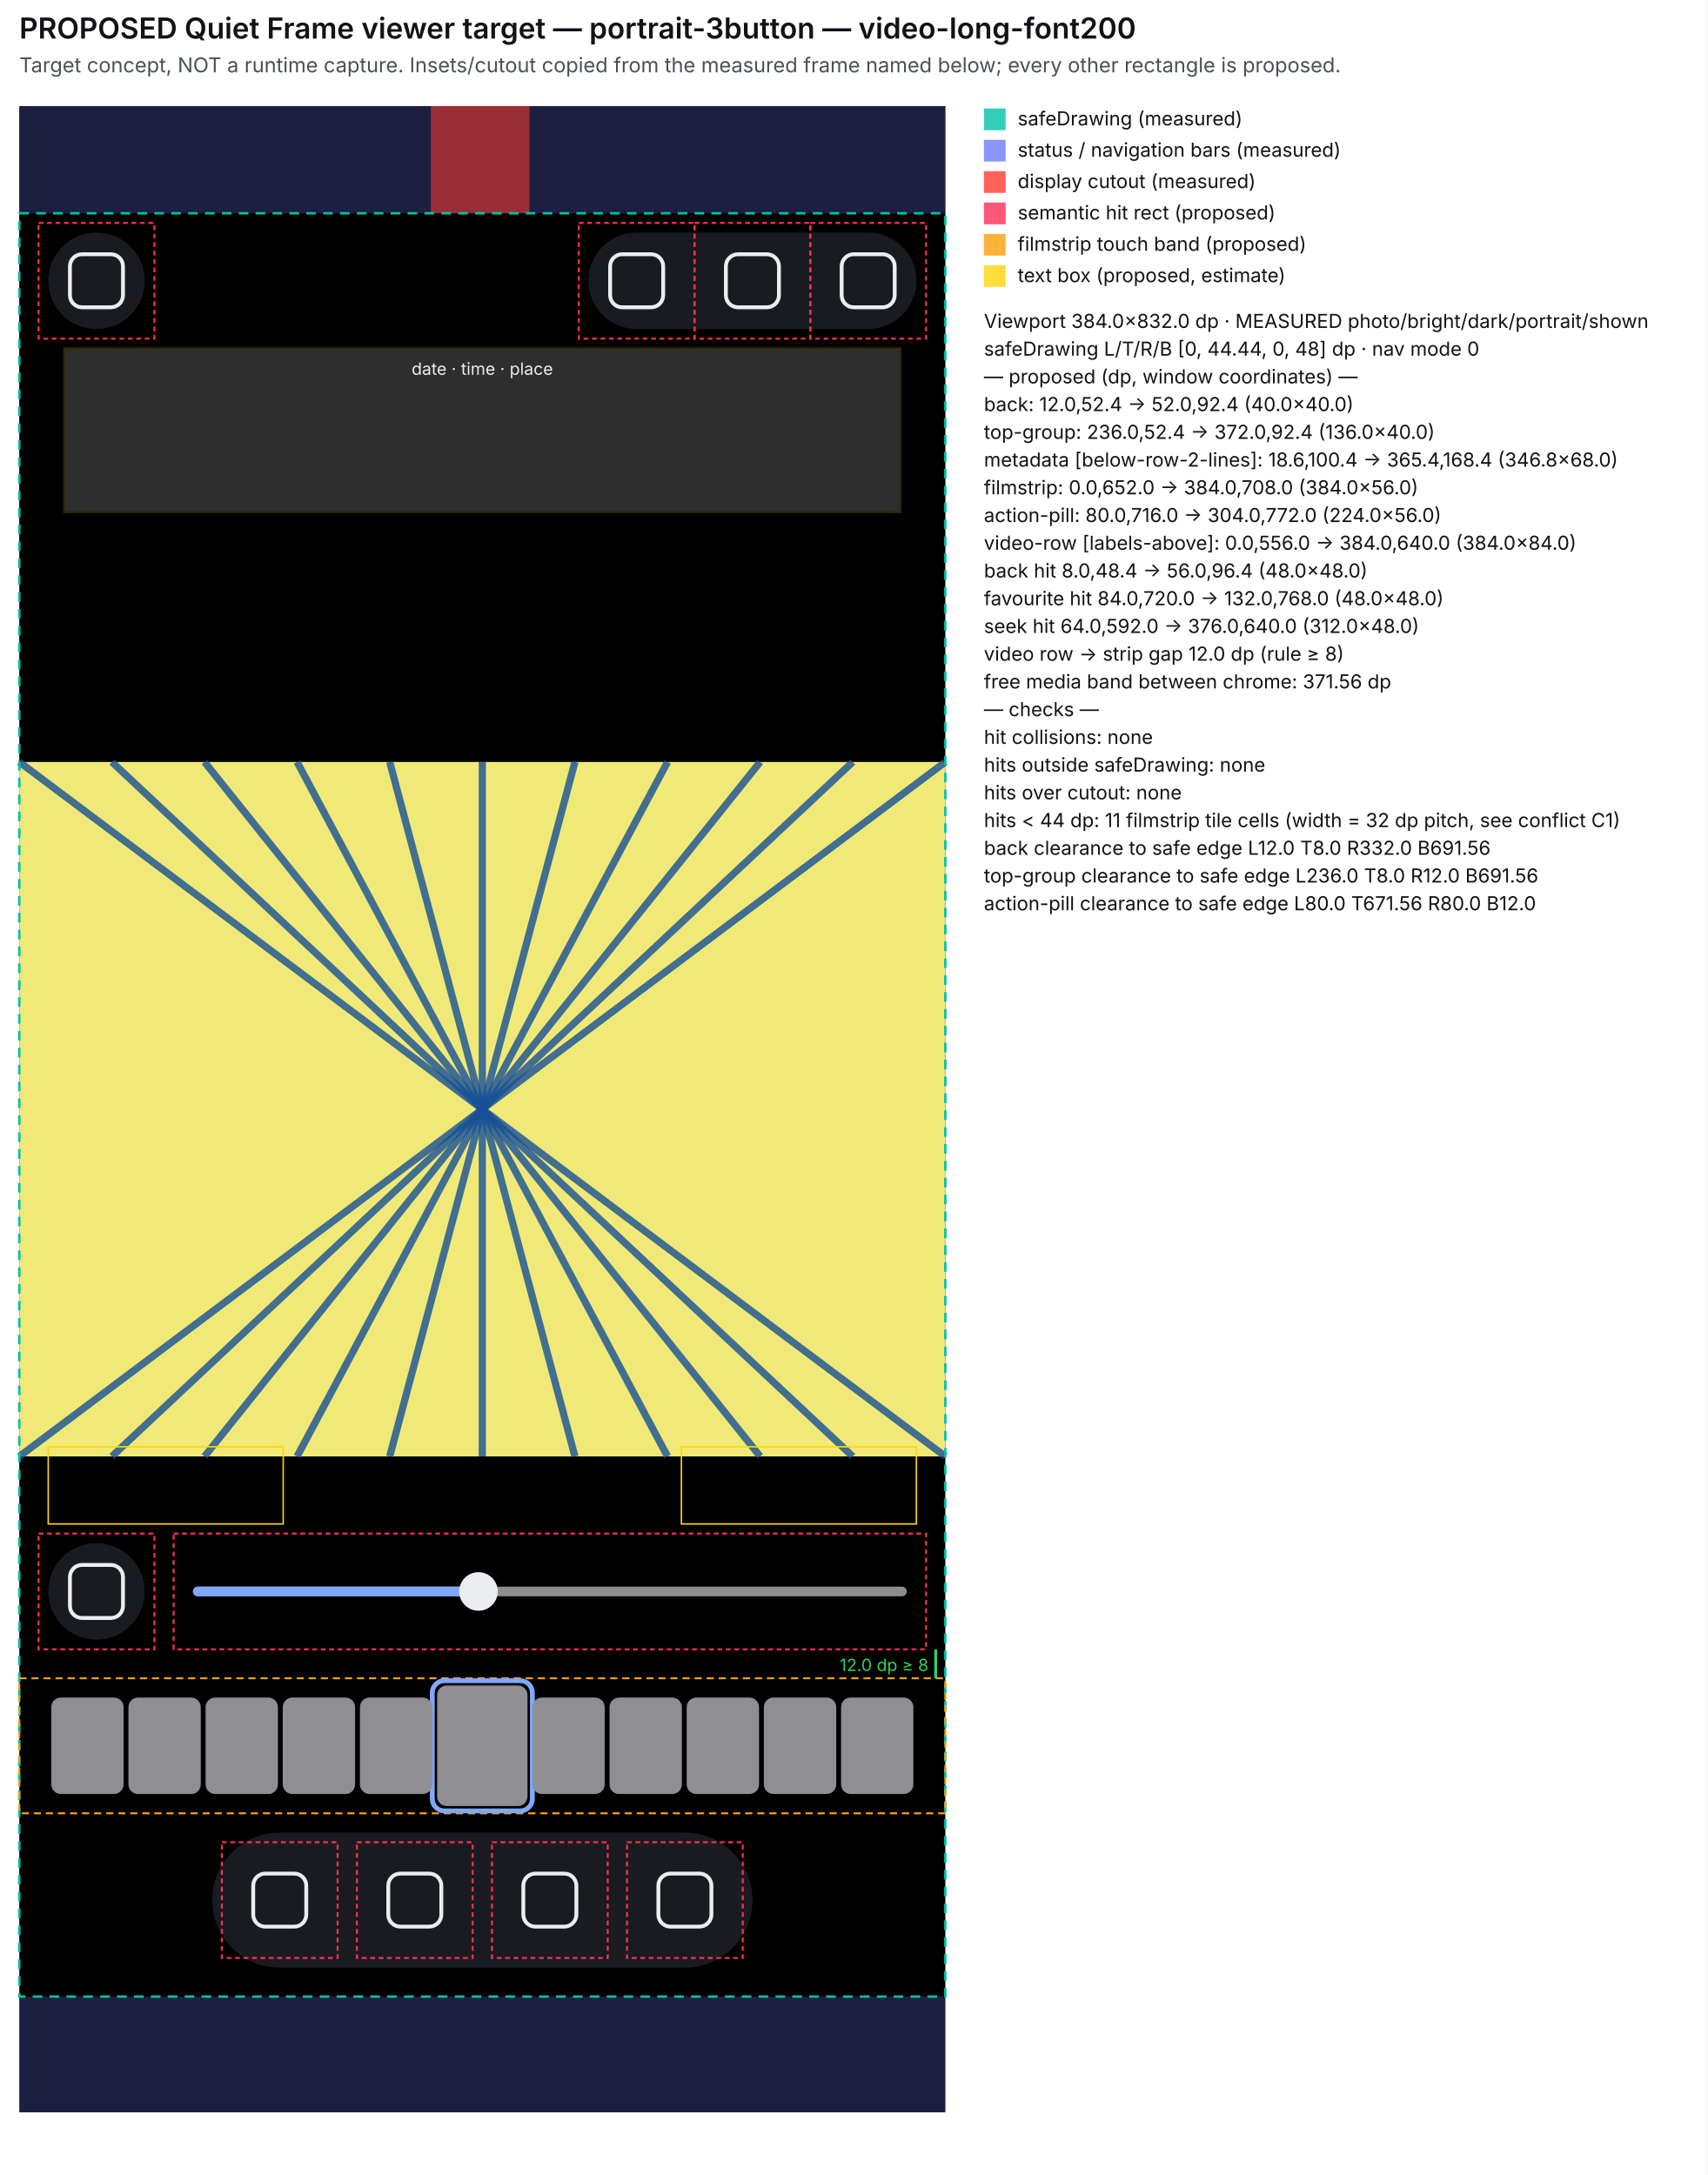
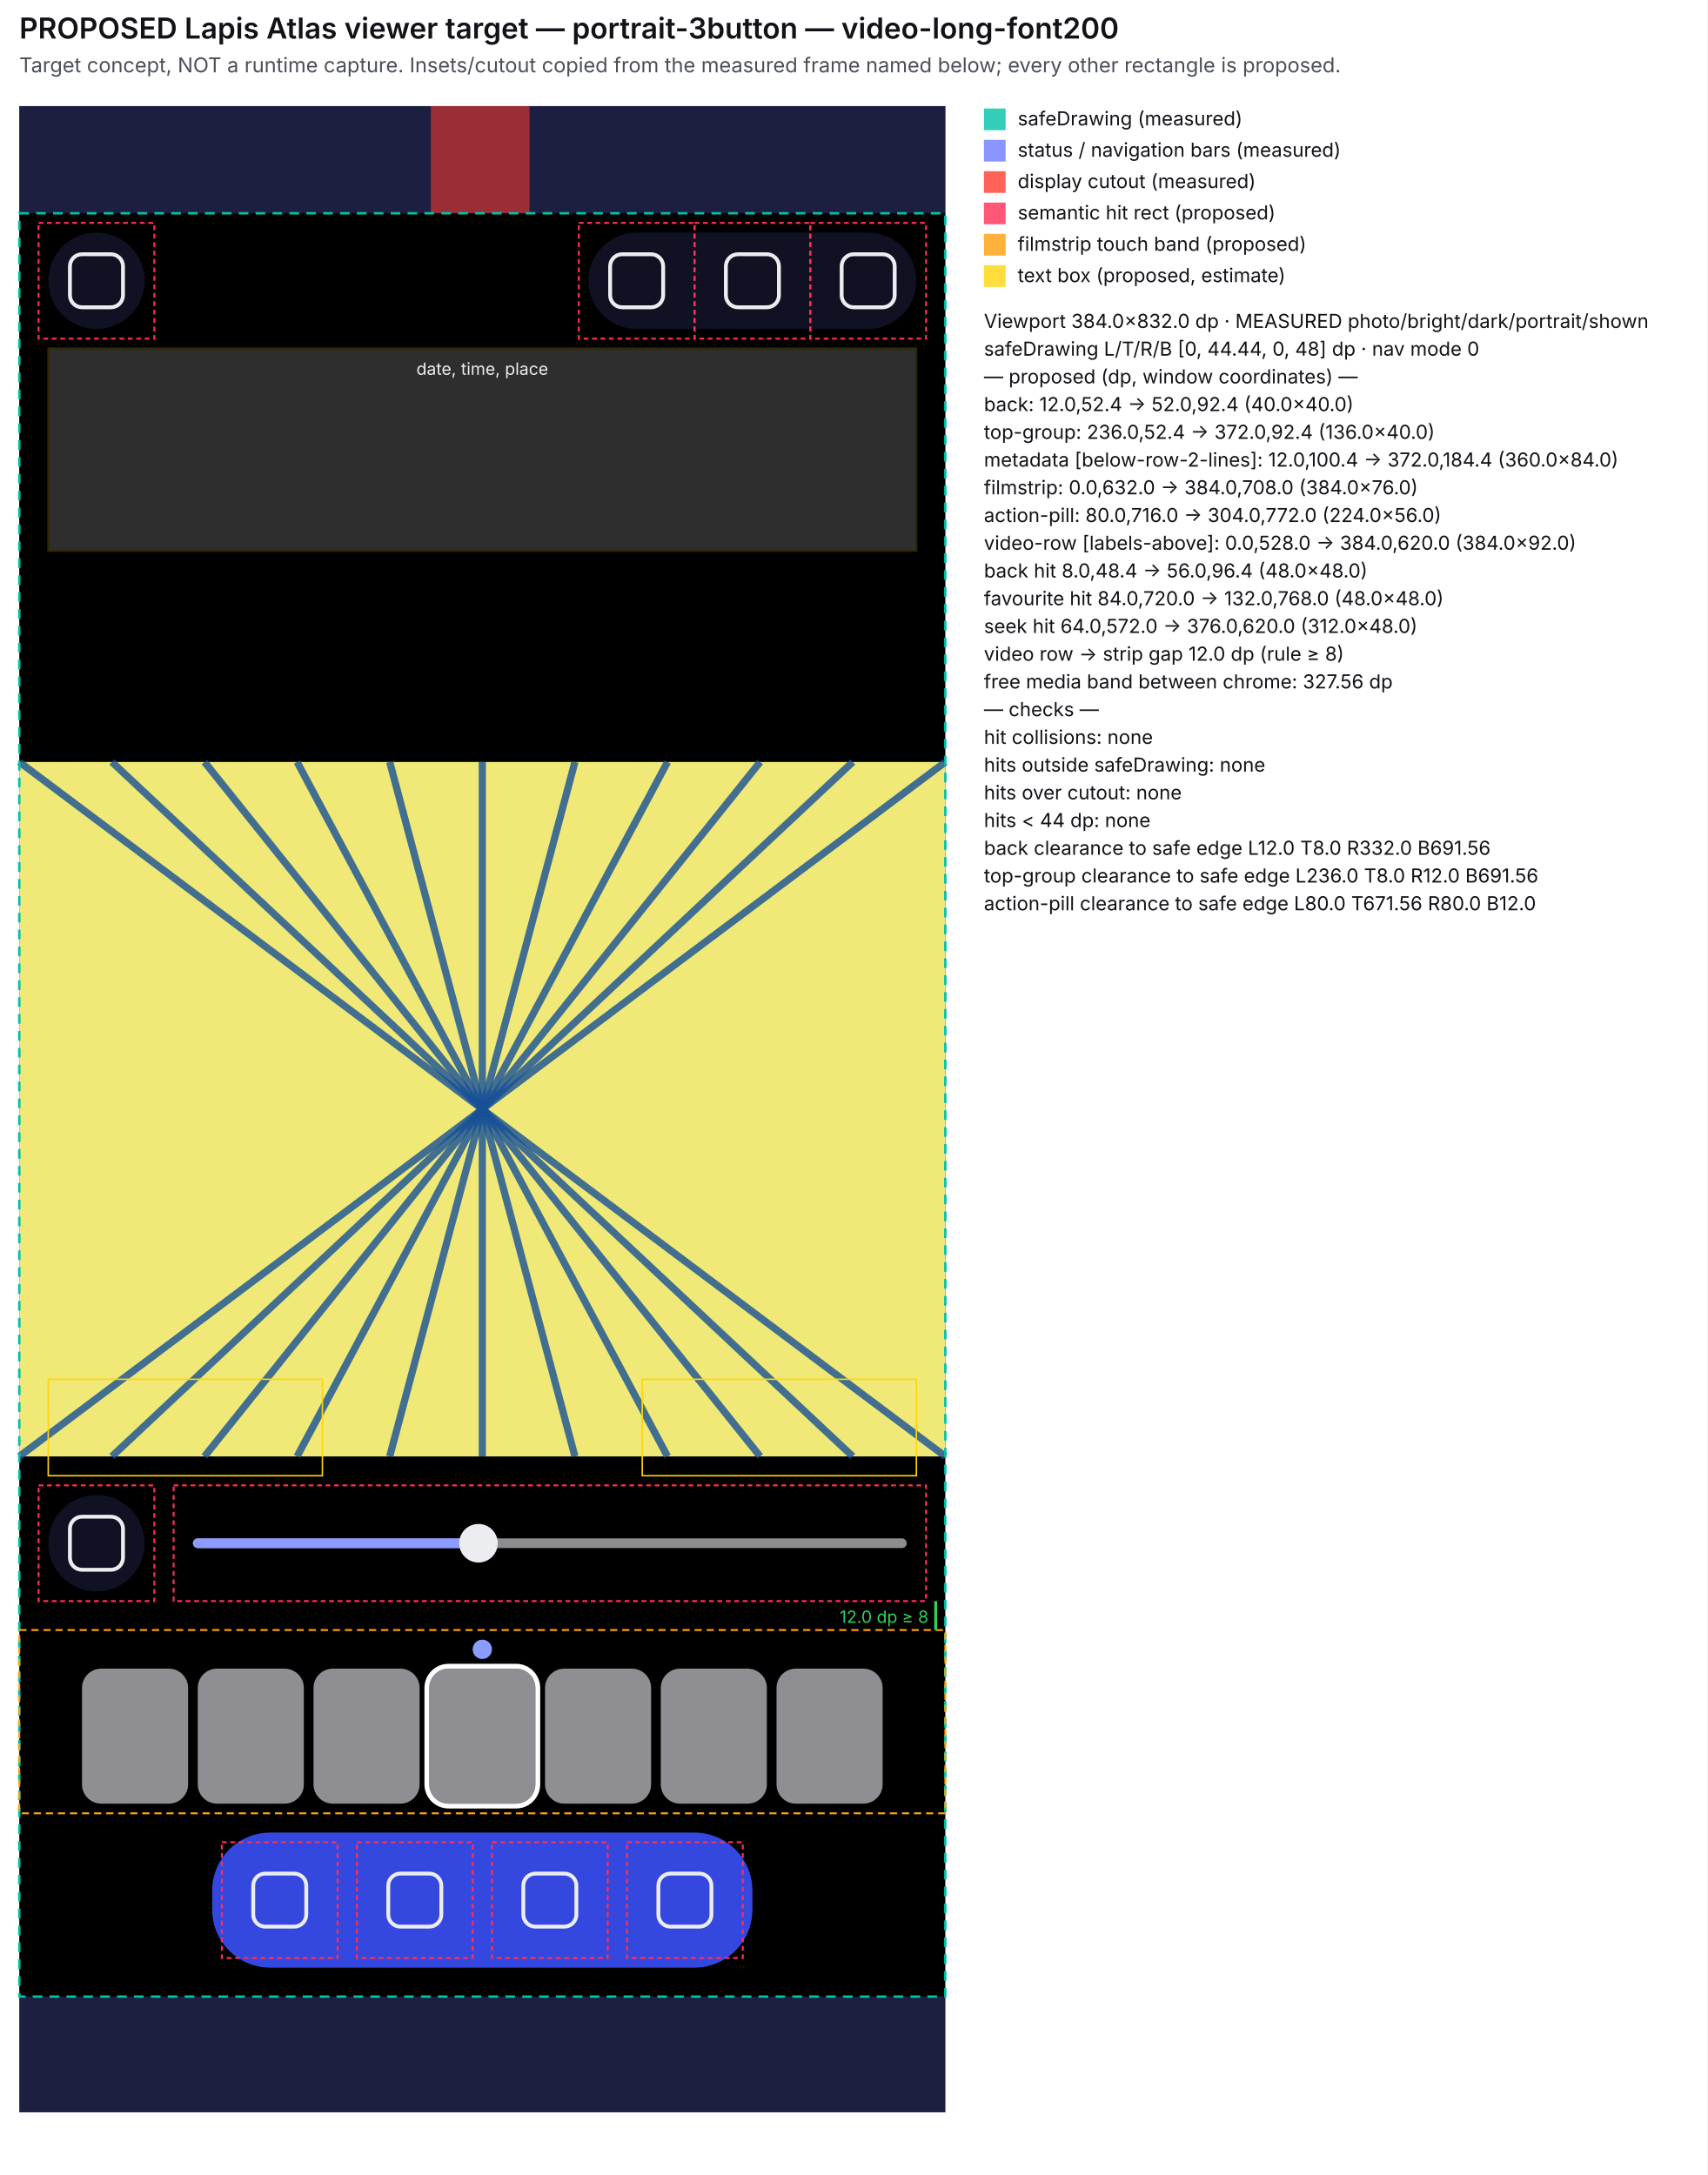
<svg xmlns="http://www.w3.org/2000/svg" viewBox="0 0 708.0 902.0" font-family="Inter, Arial, sans-serif" font-size="8">
  <rect width="708.0" height="902.0" fill="#FFFFFF" />
-   <text x="8" y="16" font-size="12" font-weight="600" fill="#111318">PROPOSED Quiet Frame viewer target — portrait-3button — video-long-font200</text>
+   <text x="8" y="16" font-size="12" font-weight="600" fill="#111318">PROPOSED Lapis Atlas viewer target — portrait-3button — video-long-font200</text>
  <text x="8" y="30" font-size="8.5" fill="#4A4F59">Target concept, NOT a runtime capture. Insets/cutout copied from the measured frame named below; every other rectangle is proposed.</text>
  <g transform="translate(8,44)">
    <rect width="384.0" height="832.0" fill="#000000" />
    <rect x="0.0" y="272.0" width="384.0" height="288.0" fill="#F0E978" />
    <line x1="0.0" y1="272.0" x2="384.0" y2="560.0" stroke="#165096" stroke-width="3" opacity="0.8" />
    <line x1="38.4" y1="272.0" x2="345.6" y2="560.0" stroke="#165096" stroke-width="3" opacity="0.8" />
    <line x1="76.8" y1="272.0" x2="307.2" y2="560.0" stroke="#165096" stroke-width="3" opacity="0.8" />
    <line x1="115.2" y1="272.0" x2="268.8" y2="560.0" stroke="#165096" stroke-width="3" opacity="0.8" />
    <line x1="153.6" y1="272.0" x2="230.4" y2="560.0" stroke="#165096" stroke-width="3" opacity="0.8" />
    <line x1="192.0" y1="272.0" x2="192.0" y2="560.0" stroke="#165096" stroke-width="3" opacity="0.8" />
    <line x1="230.4" y1="272.0" x2="153.6" y2="560.0" stroke="#165096" stroke-width="3" opacity="0.8" />
    <line x1="268.8" y1="272.0" x2="115.2" y2="560.0" stroke="#165096" stroke-width="3" opacity="0.8" />
    <line x1="307.2" y1="272.0" x2="76.8" y2="560.0" stroke="#165096" stroke-width="3" opacity="0.8" />
    <line x1="345.6" y1="272.0" x2="38.4" y2="560.0" stroke="#165096" stroke-width="3" opacity="0.8" />
    <line x1="384.0" y1="272.0" x2="0.0" y2="560.0" stroke="#165096" stroke-width="3" opacity="0.8" />
-     <rect x="0" y="0" width="384.0" height="184.44" fill="#000" opacity="0.35" />
+     <rect x="0" y="0" width="384.0" height="200.44" fill="#000" opacity="0.35" />
    <rect x="0" y="0" width="384.0" height="44.44" fill="#6E7BFF" opacity="0.25" />
    <rect x="0" y="784.0" width="384.0" height="48" fill="#6E7BFF" opacity="0.25" />
    <rect x="170.67" y="0.0" width="40.89" height="44.44" fill="#FF3B30" opacity="0.55" />
    <rect x="0" y="44.44" width="384.0" height="739.56" fill="none" stroke="#00C2A8" stroke-width="1" stroke-dasharray="4 3" />
-     <rect x="12.0" y="52.44" width="40.0" height="40.0" rx="20.0" fill="#23262E" opacity="0.72" />
+     <rect x="12.0" y="52.44" width="40.0" height="40.0" rx="20.0" fill="#14152A" opacity="0.8" />
    <rect x="21.0" y="61.44" width="22.0" height="22.0" rx="5" fill="none" stroke="#ECEDF0" stroke-width="1.6" />
    <rect x="8.0" y="48.44" width="48.0" height="48.0" fill="none" stroke="#FF2D55" stroke-width="0.8" stroke-dasharray="2 1.5" />
-     <rect x="236.0" y="52.44" width="136.0" height="40.0" rx="20.0" fill="#23262E" opacity="0.72" />
+     <rect x="236.0" y="52.44" width="136.0" height="40.0" rx="20.0" fill="#14152A" opacity="0.8" />
    <rect x="245.0" y="61.44" width="22.0" height="22.0" rx="5" fill="none" stroke="#ECEDF0" stroke-width="1.6" />
    <rect x="232.0" y="48.44" width="48.0" height="48.0" fill="none" stroke="#FF2D55" stroke-width="0.8" stroke-dasharray="2 1.5" />
    <rect x="293.0" y="61.44" width="22.0" height="22.0" rx="5" fill="none" stroke="#ECEDF0" stroke-width="1.6" />
    <rect x="280.0" y="48.44" width="48.0" height="48.0" fill="none" stroke="#FF2D55" stroke-width="0.8" stroke-dasharray="2 1.5" />
    <rect x="341.0" y="61.44" width="22.0" height="22.0" rx="5" fill="none" stroke="#ECEDF0" stroke-width="1.6" />
    <rect x="328.0" y="48.44" width="48.0" height="48.0" fill="none" stroke="#FF2D55" stroke-width="0.8" stroke-dasharray="2 1.5" />
-     <rect x="18.58" y="100.44" width="346.84" height="68.0" fill="#FFFFFF" opacity="0.18" stroke="#FFD60A" stroke-width="0.8" />
-     <text x="192.0" y="111.44" text-anchor="middle" fill="#ECEDF0" font-size="7">date · time · place</text>
-     <rect x="0.0" y="652.0" width="384.0" height="56.0" fill="none" stroke="#FF9F0A" stroke-width="0.8" stroke-dasharray="3 2" />
-     <rect x="173.25" y="655.0" width="37.5" height="50.0" rx="4" fill="#8E8E93" />
-     <rect x="171.25" y="653.0" width="41.5" height="54.0" rx="5" fill="none" stroke="#7FA8FF" stroke-width="2.0" />
-     <rect x="212.75" y="660.0" width="30.0" height="40.0" rx="4" fill="#8E8E93" />
-     <rect x="244.75" y="660.0" width="30.0" height="40.0" rx="4" fill="#8E8E93" />
-     <rect x="276.75" y="660.0" width="30.0" height="40.0" rx="4" fill="#8E8E93" />
-     <rect x="308.75" y="660.0" width="30.0" height="40.0" rx="4" fill="#8E8E93" />
-     <rect x="340.75" y="660.0" width="30.0" height="40.0" rx="4" fill="#8E8E93" />
-     <rect x="141.25" y="660.0" width="30.0" height="40.0" rx="4" fill="#8E8E93" />
-     <rect x="109.25" y="660.0" width="30.0" height="40.0" rx="4" fill="#8E8E93" />
-     <rect x="77.25" y="660.0" width="30.0" height="40.0" rx="4" fill="#8E8E93" />
-     <rect x="45.25" y="660.0" width="30.0" height="40.0" rx="4" fill="#8E8E93" />
-     <rect x="13.25" y="660.0" width="30.0" height="40.0" rx="4" fill="#8E8E93" />
-     <rect x="80.0" y="716.0" width="224.0" height="56.0" rx="28.0" fill="#23262E" opacity="0.72" />
+     <rect x="12.0" y="100.44" width="360.0" height="84.0" fill="#FFFFFF" opacity="0.18" stroke="#FFD60A" stroke-width="0.8" />
+     <text x="192.0" y="111.44" text-anchor="middle" fill="#ECEDF0" font-size="7">date, time, place</text>
+     <rect x="0.0" y="632.0" width="384.0" height="76.0" fill="none" stroke="#FF9F0A" stroke-width="0.8" stroke-dasharray="3 2" />
+     <rect x="170.0" y="648.0" width="44.0" height="56.0" rx="8.0" fill="#8E8E93" />
+     <rect x="167.0" y="645.0" width="50.0" height="62.0" rx="11.0" fill="none" stroke="#000" stroke-width="1.0" />
+     <rect x="169.0" y="647.0" width="46.0" height="58.0" rx="9.0" fill="none" stroke="#FFFFFF" stroke-width="2.0" />
+     <circle cx="192.0" cy="640.0" r="4.0" fill="#8C9BFF" />
+     <rect x="218.0" y="648.0" width="44.0" height="56.0" rx="8.0" fill="#8E8E93" />
+     <rect x="266.0" y="648.0" width="44.0" height="56.0" rx="8.0" fill="#8E8E93" />
+     <rect x="314.0" y="648.0" width="44.0" height="56.0" rx="8.0" fill="#8E8E93" />
+     <rect x="122.0" y="648.0" width="44.0" height="56.0" rx="8.0" fill="#8E8E93" />
+     <rect x="74.0" y="648.0" width="44.0" height="56.0" rx="8.0" fill="#8E8E93" />
+     <rect x="26.0" y="648.0" width="44.0" height="56.0" rx="8.0" fill="#8E8E93" />
+     <rect x="80.0" y="716.0" width="224.0" height="56.0" rx="24.0" fill="#3448E0" />
    <rect x="97.0" y="733.0" width="22.0" height="22.0" rx="5" fill="none" stroke="#ECEDF0" stroke-width="1.6" />
    <rect x="84.0" y="720.0" width="48.0" height="48.0" fill="none" stroke="#FF2D55" stroke-width="0.8" stroke-dasharray="2 1.5" />
    <rect x="153.0" y="733.0" width="22.0" height="22.0" rx="5" fill="none" stroke="#ECEDF0" stroke-width="1.6" />
    <rect x="140.0" y="720.0" width="48.0" height="48.0" fill="none" stroke="#FF2D55" stroke-width="0.8" stroke-dasharray="2 1.5" />
    <rect x="209.0" y="733.0" width="22.0" height="22.0" rx="5" fill="none" stroke="#ECEDF0" stroke-width="1.6" />
    <rect x="196.0" y="720.0" width="48.0" height="48.0" fill="none" stroke="#FF2D55" stroke-width="0.8" stroke-dasharray="2 1.5" />
    <rect x="265.0" y="733.0" width="22.0" height="22.0" rx="5" fill="none" stroke="#ECEDF0" stroke-width="1.6" />
    <rect x="252.0" y="720.0" width="48.0" height="48.0" fill="none" stroke="#FF2D55" stroke-width="0.8" stroke-dasharray="2 1.5" />
-     <rect x="12.0" y="596.0" width="40.0" height="40.0" rx="20.0" fill="#23262E" opacity="0.72" />
-     <rect x="21.0" y="605.0" width="22.0" height="22.0" rx="5" fill="none" stroke="#ECEDF0" stroke-width="1.6" />
-     <rect x="8.0" y="592.0" width="48.0" height="48.0" fill="none" stroke="#FF2D55" stroke-width="0.8" stroke-dasharray="2 1.5" />
-     <rect x="72.0" y="614.0" width="296.0" height="4" rx="2" fill="#ECEDF0" opacity="0.6" />
-     <rect x="72.0" y="614.0" width="118.4" height="4" rx="2" fill="#7FA8FF" />
-     <circle cx="190.4" cy="616.0" r="8" fill="#ECEDF0" />
-     <rect x="64.0" y="592.0" width="312.0" height="48.0" fill="none" stroke="#FF2D55" stroke-width="0.8" stroke-dasharray="2 1.5" />
-     <rect x="12.0" y="556.0" width="97.44" height="32.0" fill="none" stroke="#FFD60A" stroke-width="0.6" />
-     <rect x="274.56" y="556.0" width="97.44" height="32.0" fill="none" stroke="#FFD60A" stroke-width="0.6" />
-     <line x1="380.0" y1="640.0" x2="380.0" y2="652.0" stroke="#30D158" stroke-width="1.2" />
-     <text x="377.0" y="649.0" text-anchor="end" fill="#30D158" font-size="7">12.0 dp ≥ 8</text>
+     <rect x="12.0" y="576.0" width="40.0" height="40.0" rx="20.0" fill="#14152A" opacity="0.8" />
+     <rect x="21.0" y="585.0" width="22.0" height="22.0" rx="5" fill="none" stroke="#ECEDF0" stroke-width="1.6" />
+     <rect x="8.0" y="572.0" width="48.0" height="48.0" fill="none" stroke="#FF2D55" stroke-width="0.8" stroke-dasharray="2 1.5" />
+     <rect x="72.0" y="594.0" width="296.0" height="4" rx="2" fill="#ECEDF0" opacity="0.6" />
+     <rect x="72.0" y="594.0" width="118.4" height="4" rx="2" fill="#8C9BFF" />
+     <circle cx="190.4" cy="596.0" r="8" fill="#ECEDF0" />
+     <rect x="64.0" y="572.0" width="312.0" height="48.0" fill="none" stroke="#FF2D55" stroke-width="0.8" stroke-dasharray="2 1.5" />
+     <rect x="12.0" y="528.0" width="113.68" height="40.0" fill="none" stroke="#FFD60A" stroke-width="0.6" />
+     <rect x="258.32" y="528.0" width="113.68" height="40.0" fill="none" stroke="#FFD60A" stroke-width="0.6" />
+     <line x1="380.0" y1="620.0" x2="380.0" y2="632.0" stroke="#30D158" stroke-width="1.2" />
+     <text x="377.0" y="629.0" text-anchor="end" fill="#30D158" font-size="7">12.0 dp ≥ 8</text>
  </g>
  <defs>
    <pattern id="hatch" width="6" height="6" patternUnits="userSpaceOnUse" patternTransform="rotate(45)">
      <line x1="0" y1="0" x2="0" y2="6" stroke="#FF9F0A" stroke-width="2" />
    </pattern>
  </defs>
  <g font-size="8" fill="#111318">
    <rect x="408.0" y="45" width="9" height="9" fill="#00C2A8" opacity="0.8" />
    <text x="422.0" y="52">safeDrawing (measured)</text>
    <rect x="408.0" y="58" width="9" height="9" fill="#6E7BFF" opacity="0.8" />
    <text x="422.0" y="65">status / navigation bars (measured)</text>
    <rect x="408.0" y="71" width="9" height="9" fill="#FF3B30" opacity="0.8" />
    <text x="422.0" y="78">display cutout (measured)</text>
    <rect x="408.0" y="84" width="9" height="9" fill="#FF2D55" opacity="0.8" />
    <text x="422.0" y="91">semantic hit rect (proposed)</text>
    <rect x="408.0" y="97" width="9" height="9" fill="#FF9F0A" opacity="0.8" />
    <text x="422.0" y="104">filmstrip touch band (proposed)</text>
    <rect x="408.0" y="110" width="9" height="9" fill="#FFD60A" opacity="0.8" />
    <text x="422.0" y="117">text box (proposed, estimate)</text>
    <text x="408.0" y="136">Viewport 384.0×832.0 dp · MEASURED photo/bright/dark/portrait/shown</text>
    <text x="408.0" y="147.5">safeDrawing L/T/R/B [0, 44.44, 0, 48] dp · nav mode 0</text>
    <text x="408.0" y="159.0">— proposed (dp, window coordinates) —</text>
    <text x="408.0" y="170.5">back: 12.0,52.4 → 52.0,92.4 (40.0×40.0)</text>
    <text x="408.0" y="182.0">top-group: 236.0,52.4 → 372.0,92.4 (136.0×40.0)</text>
-     <text x="408.0" y="193.5">metadata [below-row-2-lines]: 18.6,100.4 → 365.4,168.4 (346.8×68.0)</text>
-     <text x="408.0" y="205.0">filmstrip: 0.0,652.0 → 384.0,708.0 (384.0×56.0)</text>
+     <text x="408.0" y="193.5">metadata [below-row-2-lines]: 12.0,100.4 → 372.0,184.4 (360.0×84.0)</text>
+     <text x="408.0" y="205.0">filmstrip: 0.0,632.0 → 384.0,708.0 (384.0×76.0)</text>
    <text x="408.0" y="216.5">action-pill: 80.0,716.0 → 304.0,772.0 (224.0×56.0)</text>
-     <text x="408.0" y="228.0">video-row [labels-above]: 0.0,556.0 → 384.0,640.0 (384.0×84.0)</text>
+     <text x="408.0" y="228.0">video-row [labels-above]: 0.0,528.0 → 384.0,620.0 (384.0×92.0)</text>
    <text x="408.0" y="239.5">back hit 8.0,48.4 → 56.0,96.4 (48.0×48.0)</text>
    <text x="408.0" y="251.0">favourite hit 84.0,720.0 → 132.0,768.0 (48.0×48.0)</text>
-     <text x="408.0" y="262.5">seek hit 64.0,592.0 → 376.0,640.0 (312.0×48.0)</text>
+     <text x="408.0" y="262.5">seek hit 64.0,572.0 → 376.0,620.0 (312.0×48.0)</text>
    <text x="408.0" y="274.0">video row → strip gap 12.0 dp (rule ≥ 8)</text>
-     <text x="408.0" y="285.5">free media band between chrome: 371.56 dp</text>
+     <text x="408.0" y="285.5">free media band between chrome: 327.56 dp</text>
    <text x="408.0" y="297.0">— checks —</text>
    <text x="408.0" y="308.5">hit collisions: none</text>
    <text x="408.0" y="320.0">hits outside safeDrawing: none</text>
    <text x="408.0" y="331.5">hits over cutout: none</text>
-     <text x="408.0" y="343.0">hits &lt; 44 dp: 11 filmstrip tile cells (width = 32 dp pitch, see conflict C1)</text>
+     <text x="408.0" y="343.0">hits &lt; 44 dp: none</text>
    <text x="408.0" y="354.5">back clearance to safe edge L12.0 T8.0 R332.0 B691.56</text>
    <text x="408.0" y="366.0">top-group clearance to safe edge L236.0 T8.0 R12.0 B691.56</text>
    <text x="408.0" y="377.5">action-pill clearance to safe edge L80.0 T671.56 R80.0 B12.0</text>
  </g>
</svg>
